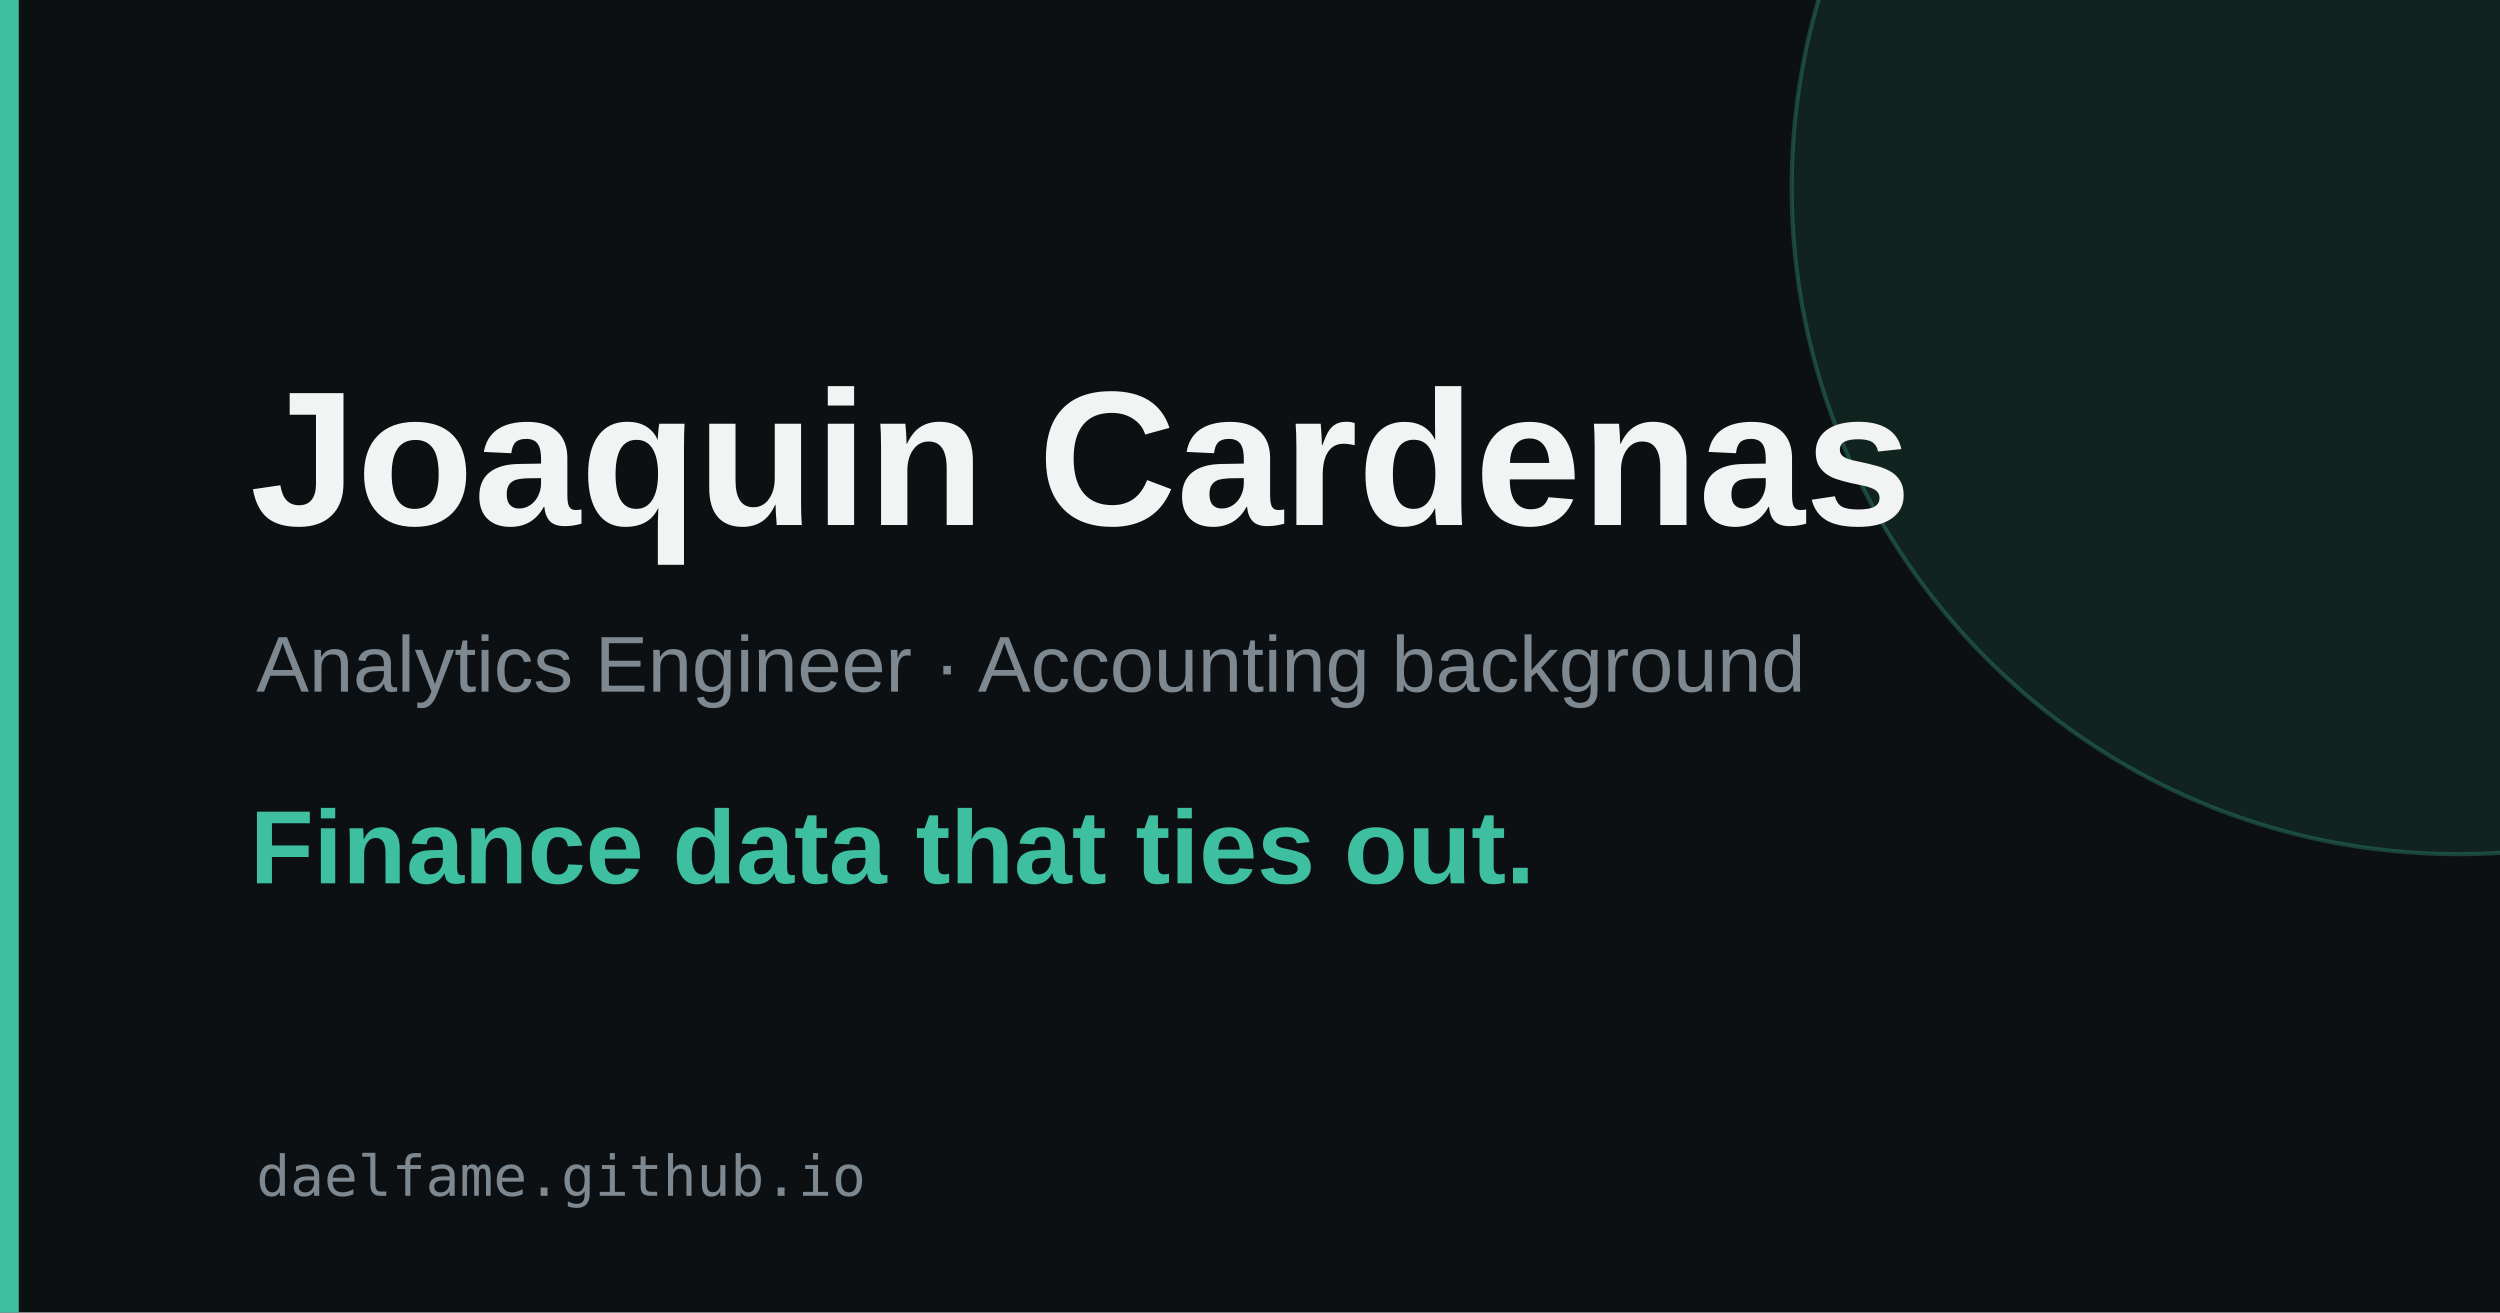
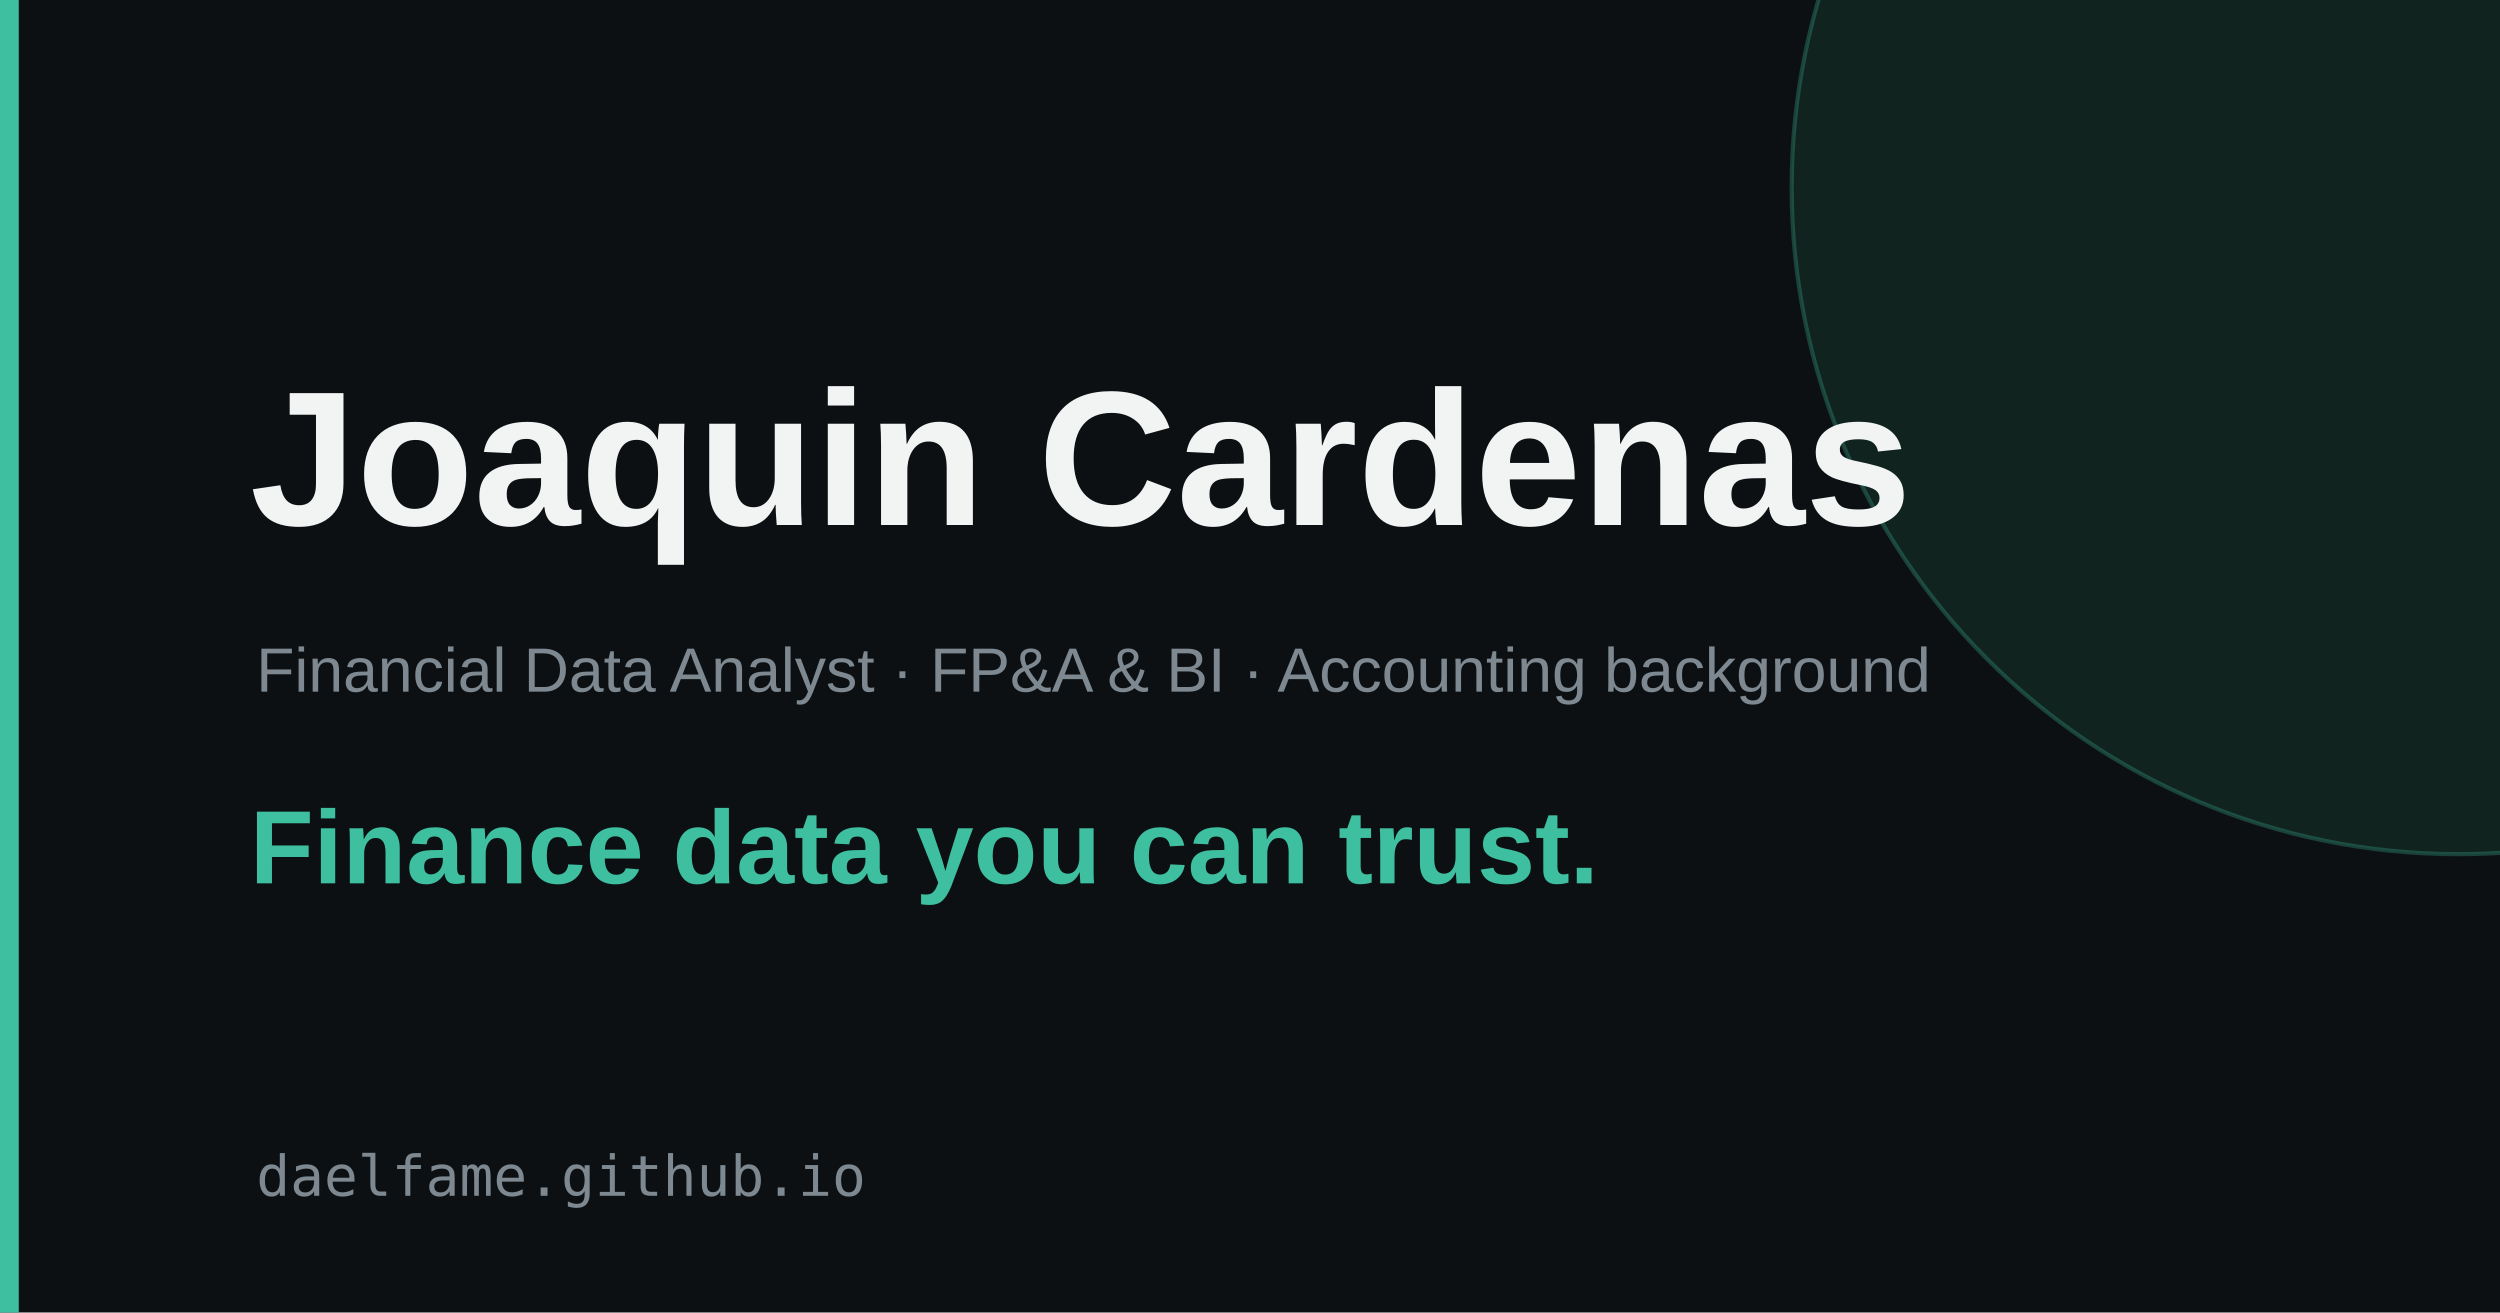
<svg xmlns="http://www.w3.org/2000/svg" width="1200" height="630">
  <rect width="1200" height="630" fill="#0C1013" />
  <circle cx="1180" cy="90" r="320" fill="#10231E" />
  <circle cx="1180" cy="90" r="320" fill="none" stroke="#3DBFA0" stroke-opacity="0.28" stroke-width="2" />
  <rect x="0" y="0" width="9" height="630" fill="#3DBFA0" />
  <text x="120" y="252" font-family="Segoe UI, Arial, sans-serif" font-size="92" font-weight="600" fill="#F2F4F3">Joaquin Cardenas</text>
-   <text x="123" y="332" font-family="Segoe UI, Arial, sans-serif" font-size="38" fill="#7D8890">Analytics Engineer · Accounting background</text>
-   <text x="120" y="424" font-family="Segoe UI, Arial, sans-serif" font-size="50" font-weight="600" fill="#3DBFA0">Finance data that ties out.</text>
+   <text x="123" y="332" font-family="Segoe UI, Arial, sans-serif" font-size="30" fill="#7D8890">Financial Data Analyst · FP&amp;A &amp; BI · Accounting background</text>
+   <text x="120" y="424" font-family="Segoe UI, Arial, sans-serif" font-size="50" font-weight="600" fill="#3DBFA0">Finance data you can trust.</text>
  <text x="123" y="574" font-family="Consolas, monospace" font-size="27" fill="#7D8890">daelfame.github.io</text>
</svg>
